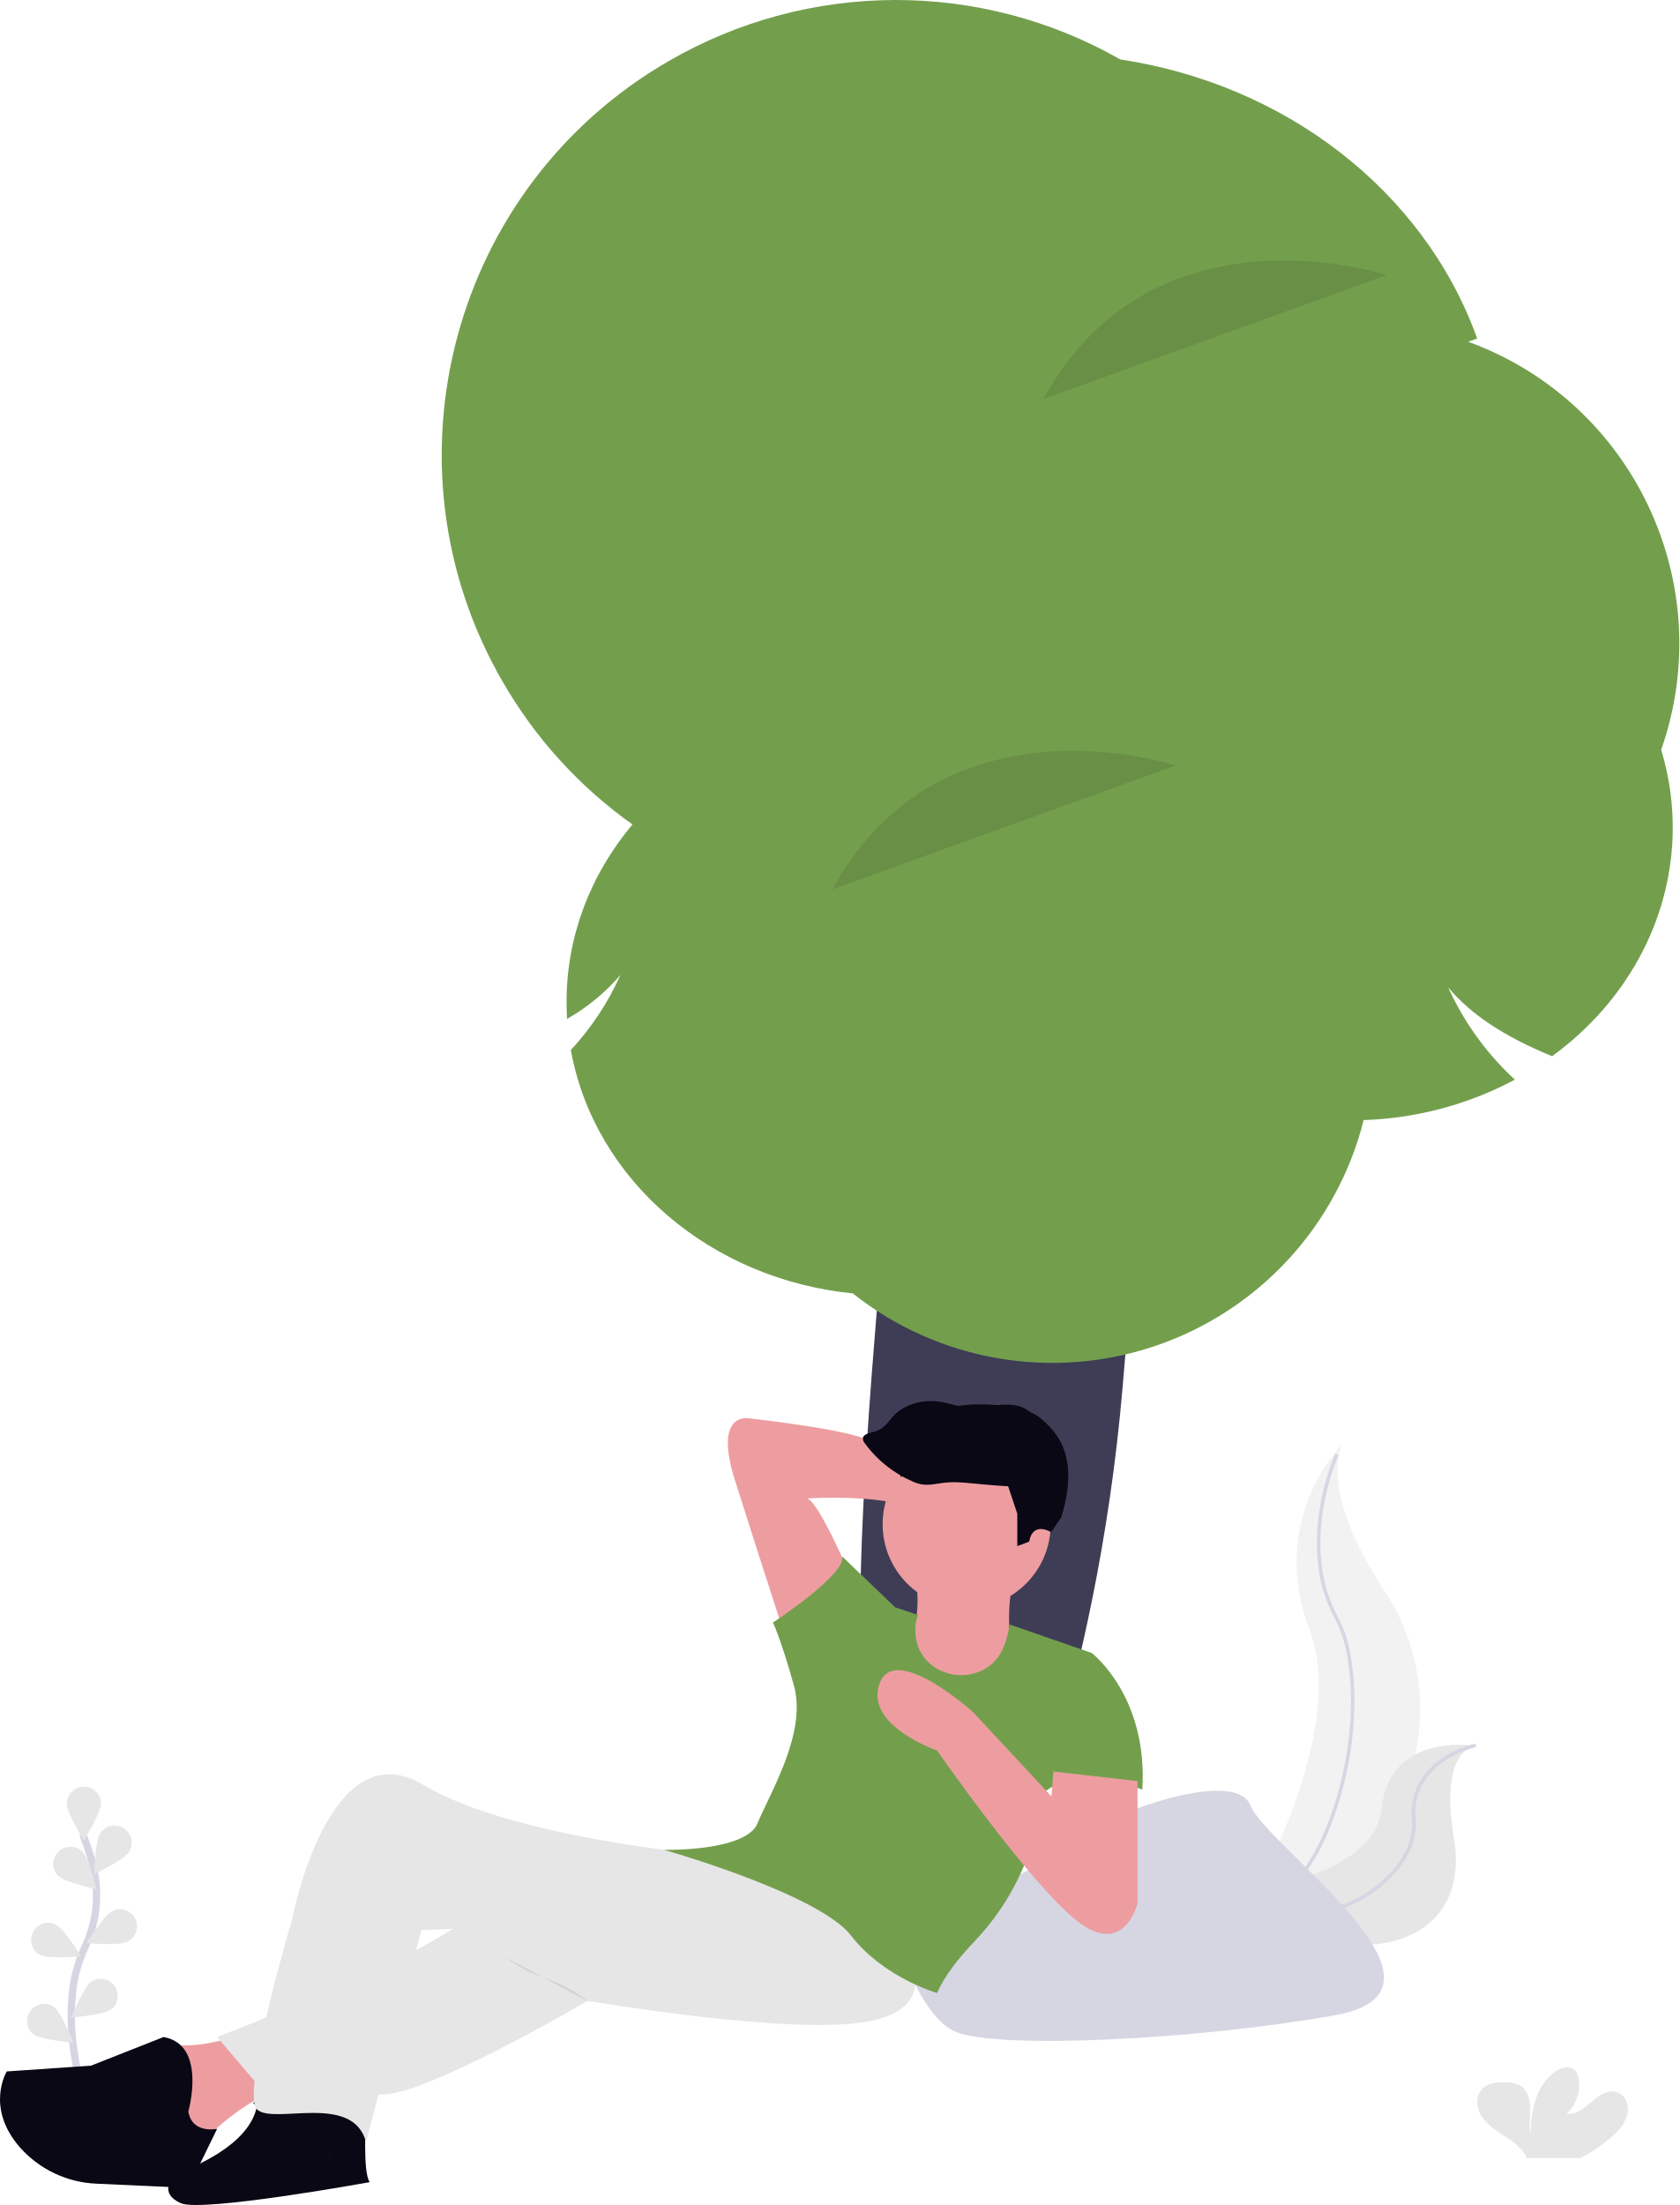
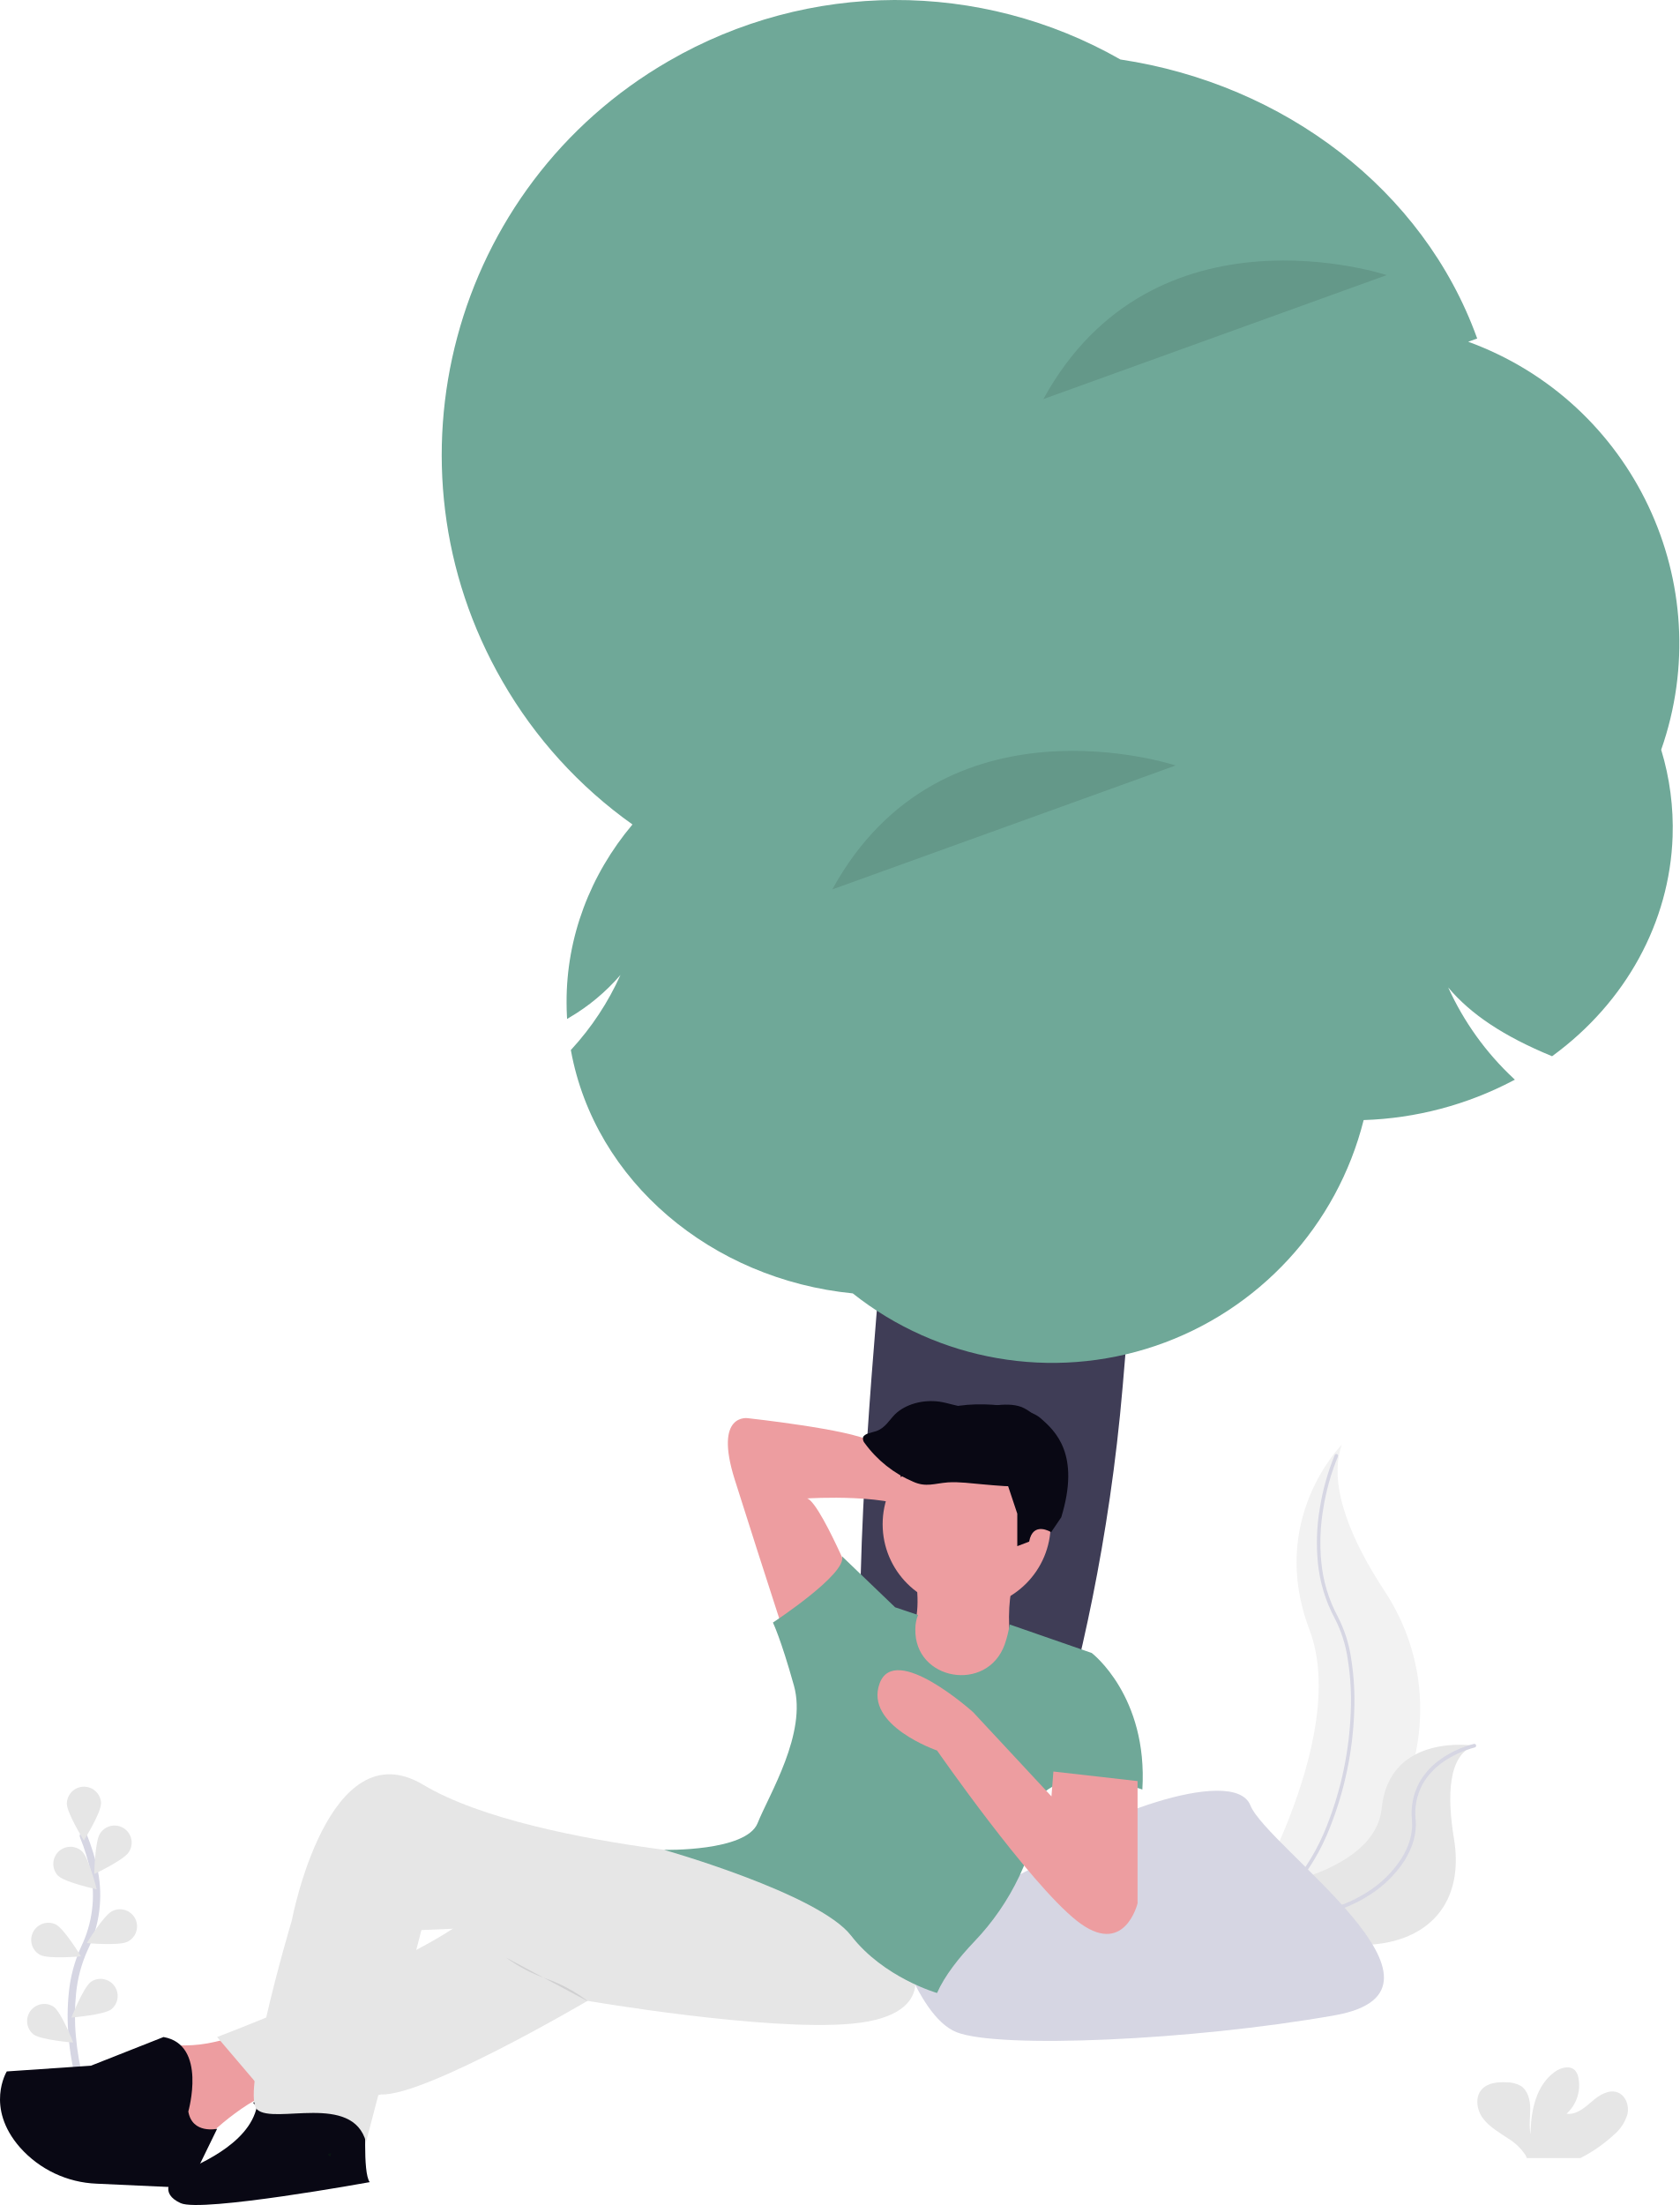
<svg xmlns="http://www.w3.org/2000/svg" width="609.335" height="800" viewBox="0 0 609.335 800" role="img" artist="Katerina Limpitsouni" source="https://undraw.co/">
  <g transform="translate(-883.649 -232.913)">
    <path d="M695.8,934.16a2.659,2.659,0,0,1-2.534-2.427c-.069-.531-31.548,1.329-43.345-62.033-6.869-36.894,1.108-128.674,4.653-170.362,8.847-104.055,74.755-219.828,159.864-342.92.858-1.241,47.85,46.084,48.976,47.03s-27.376,86.03-28.234,87.271C750.8,612.747,751.277,638.76,742.492,742.08,732.968,854.1,698.231,930.1,698.339,930.937a3.028,3.028,0,0,1-.6,2.25,2.472,2.472,0,0,1-1.937.973Z" transform="translate(548.529 -6.167)" fill="#3f3d56" />
    <g transform="translate(-69.745)">
      <path d="M1046.071,603.1s-27,27-11.752,67.058S1008.2,776.827,1008.2,776.827l1.328-.212c55.439-9.786,82.993-73.193,52.159-120.306C1050.161,638.82,1040.746,618.264,1046.071,603.1Z" transform="translate(394.201 153.978)" fill="#f2f2f2" />
      <path d="M1008.319,773.639a.633.633,0,0,1-.608-.481.651.651,0,0,1,.445-.795c7.069-1.956,13.56-6.189,19.294-12.582a75.981,75.981,0,0,0,13.341-22.206,124.5,124.5,0,0,0,8.7-41.561,95.336,95.336,0,0,0-1.1-19.034,47.046,47.046,0,0,0-4.686-14.7,53.642,53.642,0,0,1-6.177-20.553,74.63,74.63,0,0,1,.683-19.116,86.841,86.841,0,0,1,5.471-19.63.622.622,0,0,1,.835-.318.657.657,0,0,1,.309.86,85.5,85.5,0,0,0-5.378,19.332,73.27,73.27,0,0,0-.665,18.758,52.32,52.32,0,0,0,6.019,20.028,48.342,48.342,0,0,1,4.83,15.121,96.7,96.7,0,0,1,1.117,19.3,125.866,125.866,0,0,1-8.793,42.016,77.271,77.271,0,0,1-13.577,22.584c-5.9,6.575-12.591,10.934-19.892,12.954A.61.61,0,0,1,1008.319,773.639Z" transform="translate(394.033 157.83)" fill="#d6d6e3" />
      <path d="M1095.859,685.413s-30.807-4.9-33.609,22.707S1003,739.551,1003,739.551l1.062.7c46.6,30.541,91.133,19.48,84.414-21.127C1085.993,704.03,1086.192,688.865,1095.859,685.413Z" transform="translate(392.496 180.856)" fill="#e6e6e6" />
      <path d="M1030.17,747.826a51.855,51.855,0,0,1-12.273-1.479,56.34,56.34,0,0,1-15.058-6.142.664.664,0,1,1,.67-1.147,55.012,55.012,0,0,0,14.7,6,50.235,50.235,0,0,0,27.394-.993,49.522,49.522,0,0,0,11.354-5.315,40.44,40.44,0,0,0,12.563-12.215c2.946-4.662,4.289-9.5,3.886-13.985A23.493,23.493,0,0,1,1076.1,698.8a25.7,25.7,0,0,1,7.835-8.484,36.81,36.81,0,0,1,11.945-5.472.664.664,0,0,1,.288,1.3,36.15,36.15,0,0,0-11.5,5.285,24.361,24.361,0,0,0-7.416,8.039,22.194,22.194,0,0,0-2.514,12.964c.43,4.78-.982,9.9-4.086,14.813a41.775,41.775,0,0,1-12.973,12.627,50.852,50.852,0,0,1-11.659,5.458,51.689,51.689,0,0,1-13.489,2.444Q1031.349,747.826,1030.17,747.826Z" transform="translate(392.336 180.775)" fill="#d6d6e3" />
    </g>
    <g transform="translate(893.478 881.068)">
      <path d="M686.969,686.083a1.328,1.328,0,0,1-1.273-.953,94.279,94.279,0,0,1-2.949-16.831,82.143,82.143,0,0,1,.073-16,52.1,52.1,0,0,1,4.49-16.714l0-.008a42.893,42.893,0,0,0,3.466-26.9,73.209,73.209,0,0,0-3.911-12.787,1.328,1.328,0,0,1,2.458-1.006,75.892,75.892,0,0,1,4.055,13.259l0,.015a45.548,45.548,0,0,1-3.677,28.568,49.452,49.452,0,0,0-4.244,15.827,79.406,79.406,0,0,0-.076,15.456,93.517,93.517,0,0,0,2.856,16.369,1.329,1.329,0,0,1-1.275,1.7Z" transform="translate(-667.68 -577.475)" fill="#d6d6e3" />
      <path d="M694.389,586.784c0,3.426-6.214,13.385-6.214,13.385S682,590.21,682,586.784a6.215,6.215,0,0,1,12.429,0Z" transform="translate(-667.578 -580.57)" fill="#e6e6e6" />
      <path d="M702.152,601.965c-1.859,2.881-12.482,7.861-12.482,7.861s.2-11.725,2.058-14.607a6.214,6.214,0,1,1,10.424,6.759Z" transform="translate(-665.294 -578.076)" fill="#e6e6e6" />
      <path d="M702.369,626.9c-3.067,1.54-14.74.478-14.74.478s6.082-10.025,9.149-11.566a6.215,6.215,0,1,1,5.591,11.1Z" transform="translate(-665.963 -570.56)" fill="#e6e6e6" />
      <path d="M697.877,645.2c-2.762,2.045-14.447,2.961-14.447,2.961s4.3-10.915,7.064-12.947a6.214,6.214,0,0,1,7.383,9.986Z" transform="translate(-667.34 -564.332)" fill="#e6e6e6" />
      <path d="M680.283,608.6c2.457,2.39,13.93,4.873,13.93,4.873s-2.8-11.393-5.312-13.783a6.214,6.214,0,0,0-8.658,8.91Z" transform="translate(-668.96 -576.163)" fill="#e6e6e6" />
      <path d="M675.785,630.522c3.067,1.54,14.74.478,14.74.478s-6.082-10.026-9.149-11.566a6.215,6.215,0,0,0-5.59,11.1Z" transform="translate(-670.968 -569.373)" fill="#e6e6e6" />
      <path d="M673.633,652.04C676.395,654.085,688.08,655,688.08,655s-4.3-10.915-7.064-12.947a6.215,6.215,0,0,0-7.383,9.986Z" transform="translate(-671.313 -562.089)" fill="#e6e6e6" />
    </g>
    <path d="M860.5,742.55s45.719-9.149,57.922-21.339,67.058-33.529,73.153-18.285,82.329,67.058,30.541,76.207-121.926,12.19-137.171,6.1S860.5,742.55,860.5,742.55Z" transform="translate(345.772 184.975)" fill="#d6d6e3" />
-     <path d="M857.42,677.683a28.975,28.975,0,0,1-14.54,6.825,28.975,28.975,0,0,1,7.742-14.062c6.148-5.763,12.668-8.817,14.54-6.825S863.568,671.92,857.42,677.683Z" transform="translate(339.995 173.622)" fill="#739f4d" />
+     <path d="M857.42,677.683a28.975,28.975,0,0,1-14.54,6.825,28.975,28.975,0,0,1,7.742-14.062c6.148-5.763,12.668-8.817,14.54-6.825S863.568,671.92,857.42,677.683Z" transform="translate(339.995 173.622)" fill="#6fa898" />
    <path d="M857.42,677.683a28.975,28.975,0,0,1-14.54,6.825,28.975,28.975,0,0,1,7.742-14.062c6.148-5.763,12.668-8.817,14.54-6.825S863.568,671.92,857.42,677.683Z" transform="translate(339.995 173.622)" opacity="0.1" />
    <path d="M1070.639,797.813a15.5,15.5,0,0,0,5.086-7.675c.664-3.054-.637-6.706-3.559-7.821-3.267-1.248-6.759,1.009-9.4,3.306s-5.683,4.9-9.149,4.409a13.917,13.917,0,0,0,4.3-13.027,5.447,5.447,0,0,0-1.2-2.656c-1.819-1.939-5.1-1.1-7.276.425-6.905,4.86-8.831,14.235-8.87,22.68-.69-3.041-.106-6.214-.133-9.3s-.876-6.639-3.506-8.259a10.624,10.624,0,0,0-5.312-1.261c-3.107-.12-6.56.2-8.684,2.47-2.656,2.815-1.952,7.556.345,10.623s5.776,5.046,8.99,7.2a19.915,19.915,0,0,1,6.427,6.122,6.067,6.067,0,0,1,.478,1.089h19.454A54.214,54.214,0,0,0,1070.639,797.813Z" transform="translate(398.475 209.758)" fill="#e6e6e6" />
    <path d="M735.294,787.548s-1.328,20.795,1.328,24.247c0,0-60.976,11.088-68.6,7.622s-4.156-9,0-11.088,24.951-9.707,27.713-24.247c0,0-9-4.156,20.091,1.328S735.294,787.548,735.294,787.548Z" transform="translate(281.184 212.825)" fill="#090814" />
    <path d="M911.784,634.46s-7.622,12.469-2.775,36.729-12.469,24.247-12.469,24.247H861.908L850.13,664.9l16.625,1.328s11.088-2.775,6.241-28.417Z" transform="translate(342.372 164.26)" fill="#ed9da0" />
    <path d="M818.9,618.037c5.312,16.878,11.951,37.433,15.5,48.388l2.523,7.742,22.866-23.557s-1.009-2.337-2.51-5.6c-3.346-7.25-9.176-19.082-12.044-20.038,0,0,31.869-2.085,41.576,5.537s6.932-20.795,6.932-20.795-18.71-1.328-25.642-5.537-44.351-8.313-44.351-8.313S811.277,593.776,818.9,618.037Z" transform="translate(331.323 151.59)" fill="#ed9da0" />
    <path d="M661.73,766.682l4.847,35.335,12.469-1.328s.757-.717,2.032-1.859c3.359-2.961,10.357-8.764,17.05-11.951a20.888,20.888,0,0,1,7.25-2.164L691.515,763.92a76.57,76.57,0,0,1-10.344,3.067,49.937,49.937,0,0,1-11.141,1.328,20.343,20.343,0,0,1-8.3-1.633Z" transform="translate(280.599 206.708)" fill="#ed9da0" />
    <path d="M688.129,814.8c6.241,5.537,34.645-6.241,39.5,11.778l4.462-17.09L745.839,756.9l1.886-7.237,11.446-.491,131.368-5.6,7.436-.319,3.984-.173-5.205-2.576-34.645-17.169s-12.482-.876-29.692-3.24h0c-26.093-3.572-63.061-10.623-83.936-23.092-34.645-20.795-47.8,49.2-47.8,49.2s-5.312,17.754-9.3,35.255a204.169,204.169,0,0,0-4.183,22.906C686.6,809.714,686.788,813.591,688.129,814.8Z" transform="translate(288.844 183.502)" fill="#e6e6e6" />
    <path d="M676.87,781.715l13.558,15.935,6.533,7.662V807.4c7.967,1.846,32.918-3.413,38.416-4.621l1.076-.239c15.935.691,74.84-33.954,74.84-33.954S875.734,779.67,906.9,776.9c17.409-1.554,22.3-7.848,23.211-13.12a13.664,13.664,0,0,0-1.036-7.675l-27.886-19.586-3.692-2.656-5.9-4.156s-10.251-2.324-23.265-5.192h0c-20.343-4.488-47.445-10.318-52.929-10.729-9-.69-31.869,6.932-45.042,22.176a38.92,38.92,0,0,1-7.6,6.2l-.359.239c-3.7,2.457-8.259,5.059-13.279,7.728-16.771,8.83-39.133,18.325-54.51,24.553C684.107,778.966,676.87,781.715,676.87,781.715Z" transform="translate(285.563 190.254)" fill="#e6e6e6" />
    <path d="M685.873,791.952s6.932-24.247-9-27.022l-26.332,10.4L620,777.412s-7.967,13,4.794,27.58A39.2,39.2,0,0,0,652.6,818.138l33.277,1.527,10.45-21.445S687.307,800.265,685.873,791.952Z" transform="translate(266.109 207.04)" fill="#090814" />
-     <path d="M922.613,665.544a40.277,40.277,0,0,0,1.792-7.224l29.785,10.344s20.436,15.589,18.365,49.543c0,0-25.23-9.3-36.384,1.726l-.226,1.952a90.083,90.083,0,0,1-24.433,51.548c-5.511,5.79-10.7,12.31-13.452,18.59,0,0-19.4-5.537-31.179-20.795S799,740.091,799,740.091s29.8.691,33.954-9.707,18.019-32.573,13.173-49.889S838.5,657.63,838.5,657.63s27.146-17.815,25.061-24.056l19.29,18.518,8.313,2.775a13.275,13.275,0,0,0-.983,5.073C889.708,678.756,916.292,683.271,922.613,665.544Z" transform="translate(325.607 163.97)" fill="#739f4d" />
+     <path d="M922.613,665.544a40.277,40.277,0,0,0,1.792-7.224l29.785,10.344s20.436,15.589,18.365,49.543c0,0-25.23-9.3-36.384,1.726l-.226,1.952a90.083,90.083,0,0,1-24.433,51.548c-5.511,5.79-10.7,12.31-13.452,18.59,0,0-19.4-5.537-31.179-20.795S799,740.091,799,740.091s29.8.691,33.954-9.707,18.019-32.573,13.173-49.889S838.5,657.63,838.5,657.63s27.146-17.815,25.061-24.056l19.29,18.518,8.313,2.775a13.275,13.275,0,0,0-.983,5.073C889.708,678.756,916.292,683.271,922.613,665.544Z" transform="translate(325.607 163.97)" fill="#6fa898" />
    <circle cx="30.488" cy="30.488" r="30.488" transform="translate(1203.923 755.419)" fill="#ed9da0" />
    <path d="M910.3,641.876l-4.307,1.64V631.737l-4.156-12.469s-20.795-9.707-30.541-7.622l-7.569,6.892s-2.085-16.625,10.4-22.866,34.645-3.466,40.2,1.328,14.607,13.173,7.622,36.039l-3.676,5.418S911.677,634.254,910.3,641.876Z" transform="translate(346.786 150.358)" fill="#090814" />
    <path d="M878.94,693.845s33.2,47.8,50.579,61.667,22.176-6.241,22.176-6.241V704.933l-30.541-3.466-.332,4.209-.372,4.807-28.417-30.541s-28.417-25.641-33.954-10.4S878.94,693.845,878.94,693.845Z" transform="translate(344.728 174.177)" fill="#ed9da0" />
    <path d="M785.731,759.208a56.291,56.291,0,0,0-15.244-8.326,54.448,54.448,0,0,1-14.607-7.622" transform="translate(311.469 199.934)" fill="#090814" opacity="0.1" />
    <path d="M708.36,796.69q-.146.624-.332,1.235C707.351,797.54,706.382,796.8,708.36,796.69Z" transform="translate(295.503 217.453)" fill="lime" opacity="0.05" />
    <path d="M871.612,612.286a42.008,42.008,0,0,1-17.581-13.959,2.519,2.519,0,0,1-.651-2.153c.491-1.4,2.948-1.642,4.727-2.241,3.306-1.121,4.7-3.932,6.865-6.115,3.788-3.662,10.035-5.437,16.16-4.591,3.16.472,6.082,1.632,9.3,1.966,6.878.747,14.368-2.34,20.542,0a15.847,15.847,0,0,1,6.4,5.073c4.209,4.984,9.481,10.283,5.657,16.1a16.19,16.19,0,0,1-10.623,7.088c-4.927.973-10.623.157-15.642-.236-4.116-.334-8.445-.983-12.588-.708C879.287,612.885,876.246,614.36,871.612,612.286Z" transform="translate(343.425 158.23)" fill="#090814" />
    <g transform="translate(1043.931 232.913)">
-       <path d="M149.164,469.262c-51.355-5.094-93.592-40.736-102.272-88.081l-.045-.213.148-.161a101.164,101.164,0,0,0,17.873-27.091A73.637,73.637,0,0,1,46.216,369.25l-.726.447-.043-.8c-.1-1.762-.142-3.506-.142-5.2-.083-23.69,8.554-46.314,23.906-64.568a163.822,163.822,0,0,1-47.182-51.94C-23.378,168.53,3.676,67.584,82.35,22.16a164.515,164.515,0,0,1,163.911-.583c59.588,8.97,109.911,47.333,129.321,100.839l.148.4-.434.162q-1.429.526-2.836,1.006a116.551,116.551,0,0,1,70.032,148.036,97.251,97.251,0,0,1,4.143,31.5c-1.047,31.022-16.938,60.077-43.493,79.518l-.245.176-.276-.118c-17.234-7.127-29.231-15.077-37.41-24.838a103.814,103.814,0,0,0,23.739,33.038l.449.418-.551.293a125.157,125.157,0,0,1-54.321,14.37,116.5,116.5,0,0,1-185.365,62.888Z" transform="translate(0 0)" fill="#739f4d" />
+       <path d="M149.164,469.262c-51.355-5.094-93.592-40.736-102.272-88.081l-.045-.213.148-.161a101.164,101.164,0,0,0,17.873-27.091A73.637,73.637,0,0,1,46.216,369.25l-.726.447-.043-.8c-.1-1.762-.142-3.506-.142-5.2-.083-23.69,8.554-46.314,23.906-64.568a163.822,163.822,0,0,1-47.182-51.94C-23.378,168.53,3.676,67.584,82.35,22.16a164.515,164.515,0,0,1,163.911-.583c59.588,8.97,109.911,47.333,129.321,100.839l.148.4-.434.162q-1.429.526-2.836,1.006a116.551,116.551,0,0,1,70.032,148.036,97.251,97.251,0,0,1,4.143,31.5c-1.047,31.022-16.938,60.077-43.493,79.518l-.245.176-.276-.118c-17.234-7.127-29.231-15.077-37.41-24.838a103.814,103.814,0,0,0,23.739,33.038l.449.418-.551.293a125.157,125.157,0,0,1-54.321,14.37,116.5,116.5,0,0,1-185.365,62.888Z" transform="translate(0 0)" fill="#6fa898" />
      <path d="M129.117,10.723S48.674-27.424,0,40.184" transform="translate(213.418 104.905) rotate(-7)" opacity="0.1" />
      <path d="M129.117,10.73S48.674-27.426,0,40.166" transform="translate(136.839 282.816) rotate(-7)" opacity="0.1" />
    </g>
  </g>
</svg>
